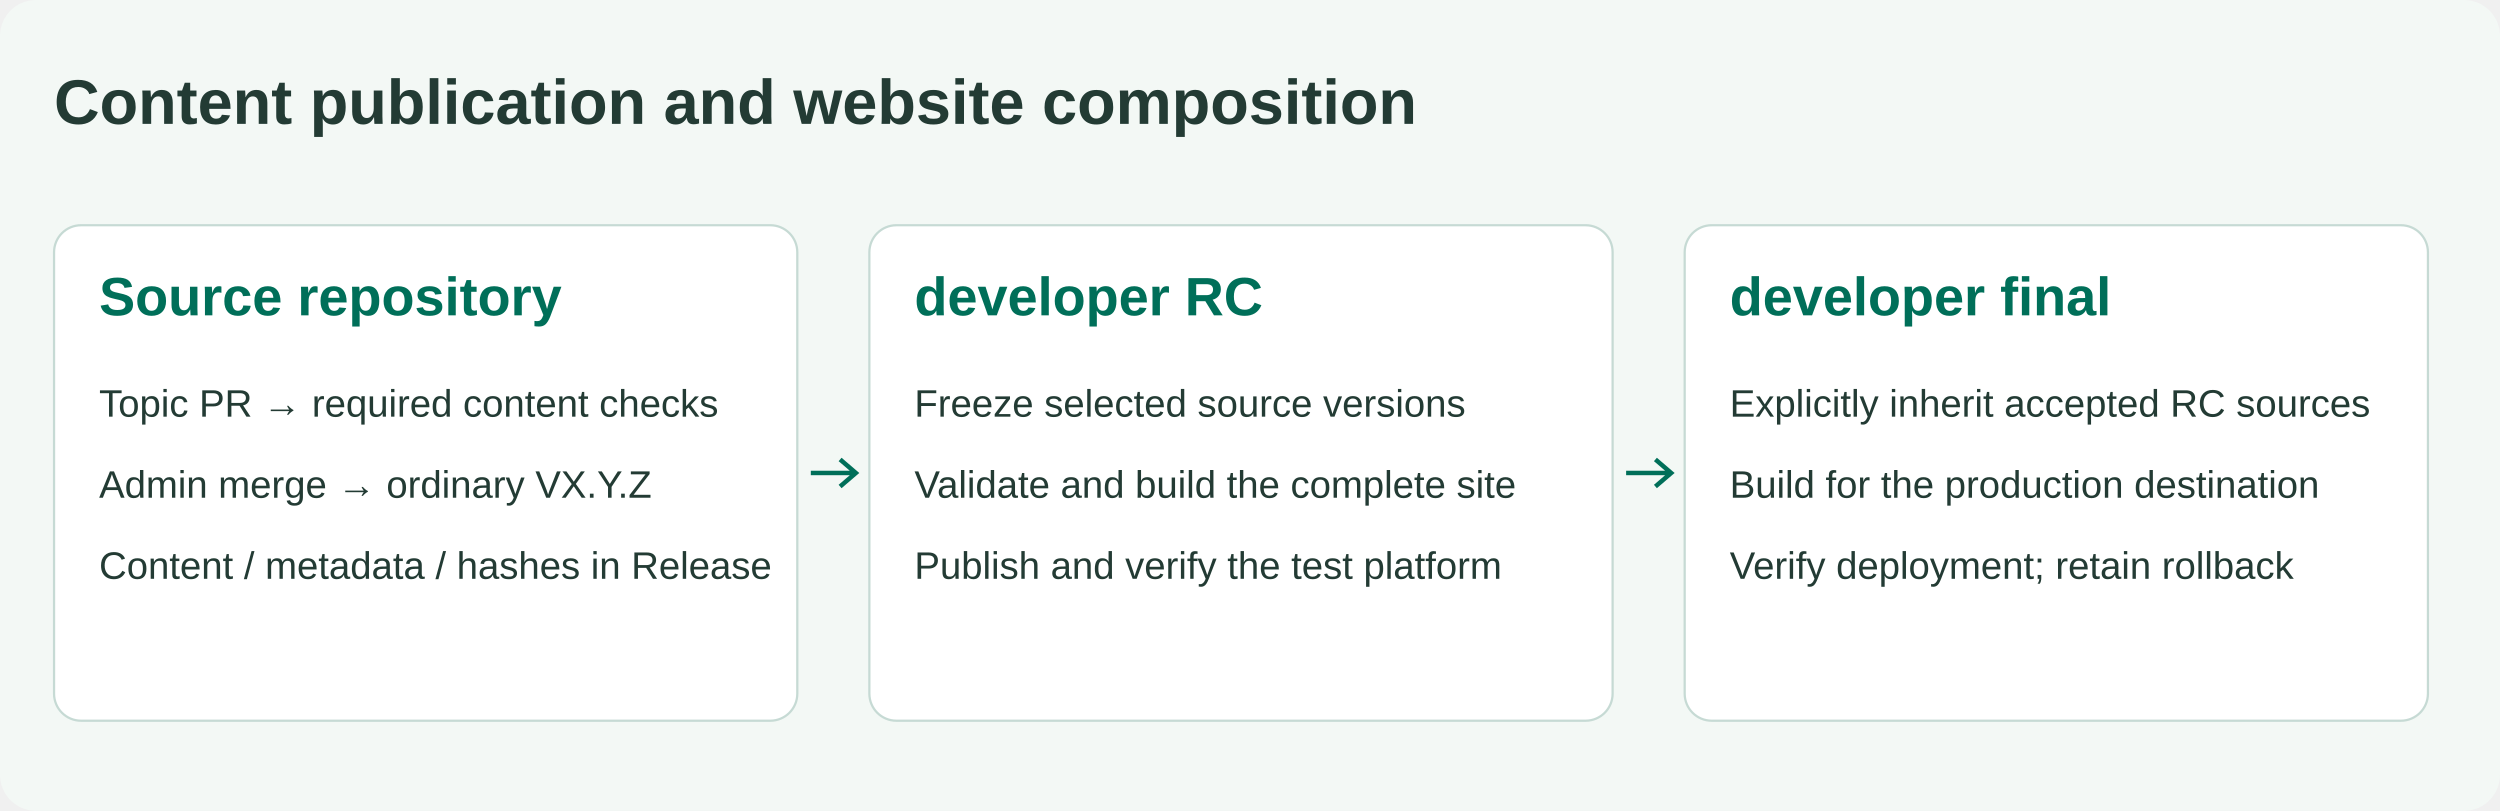
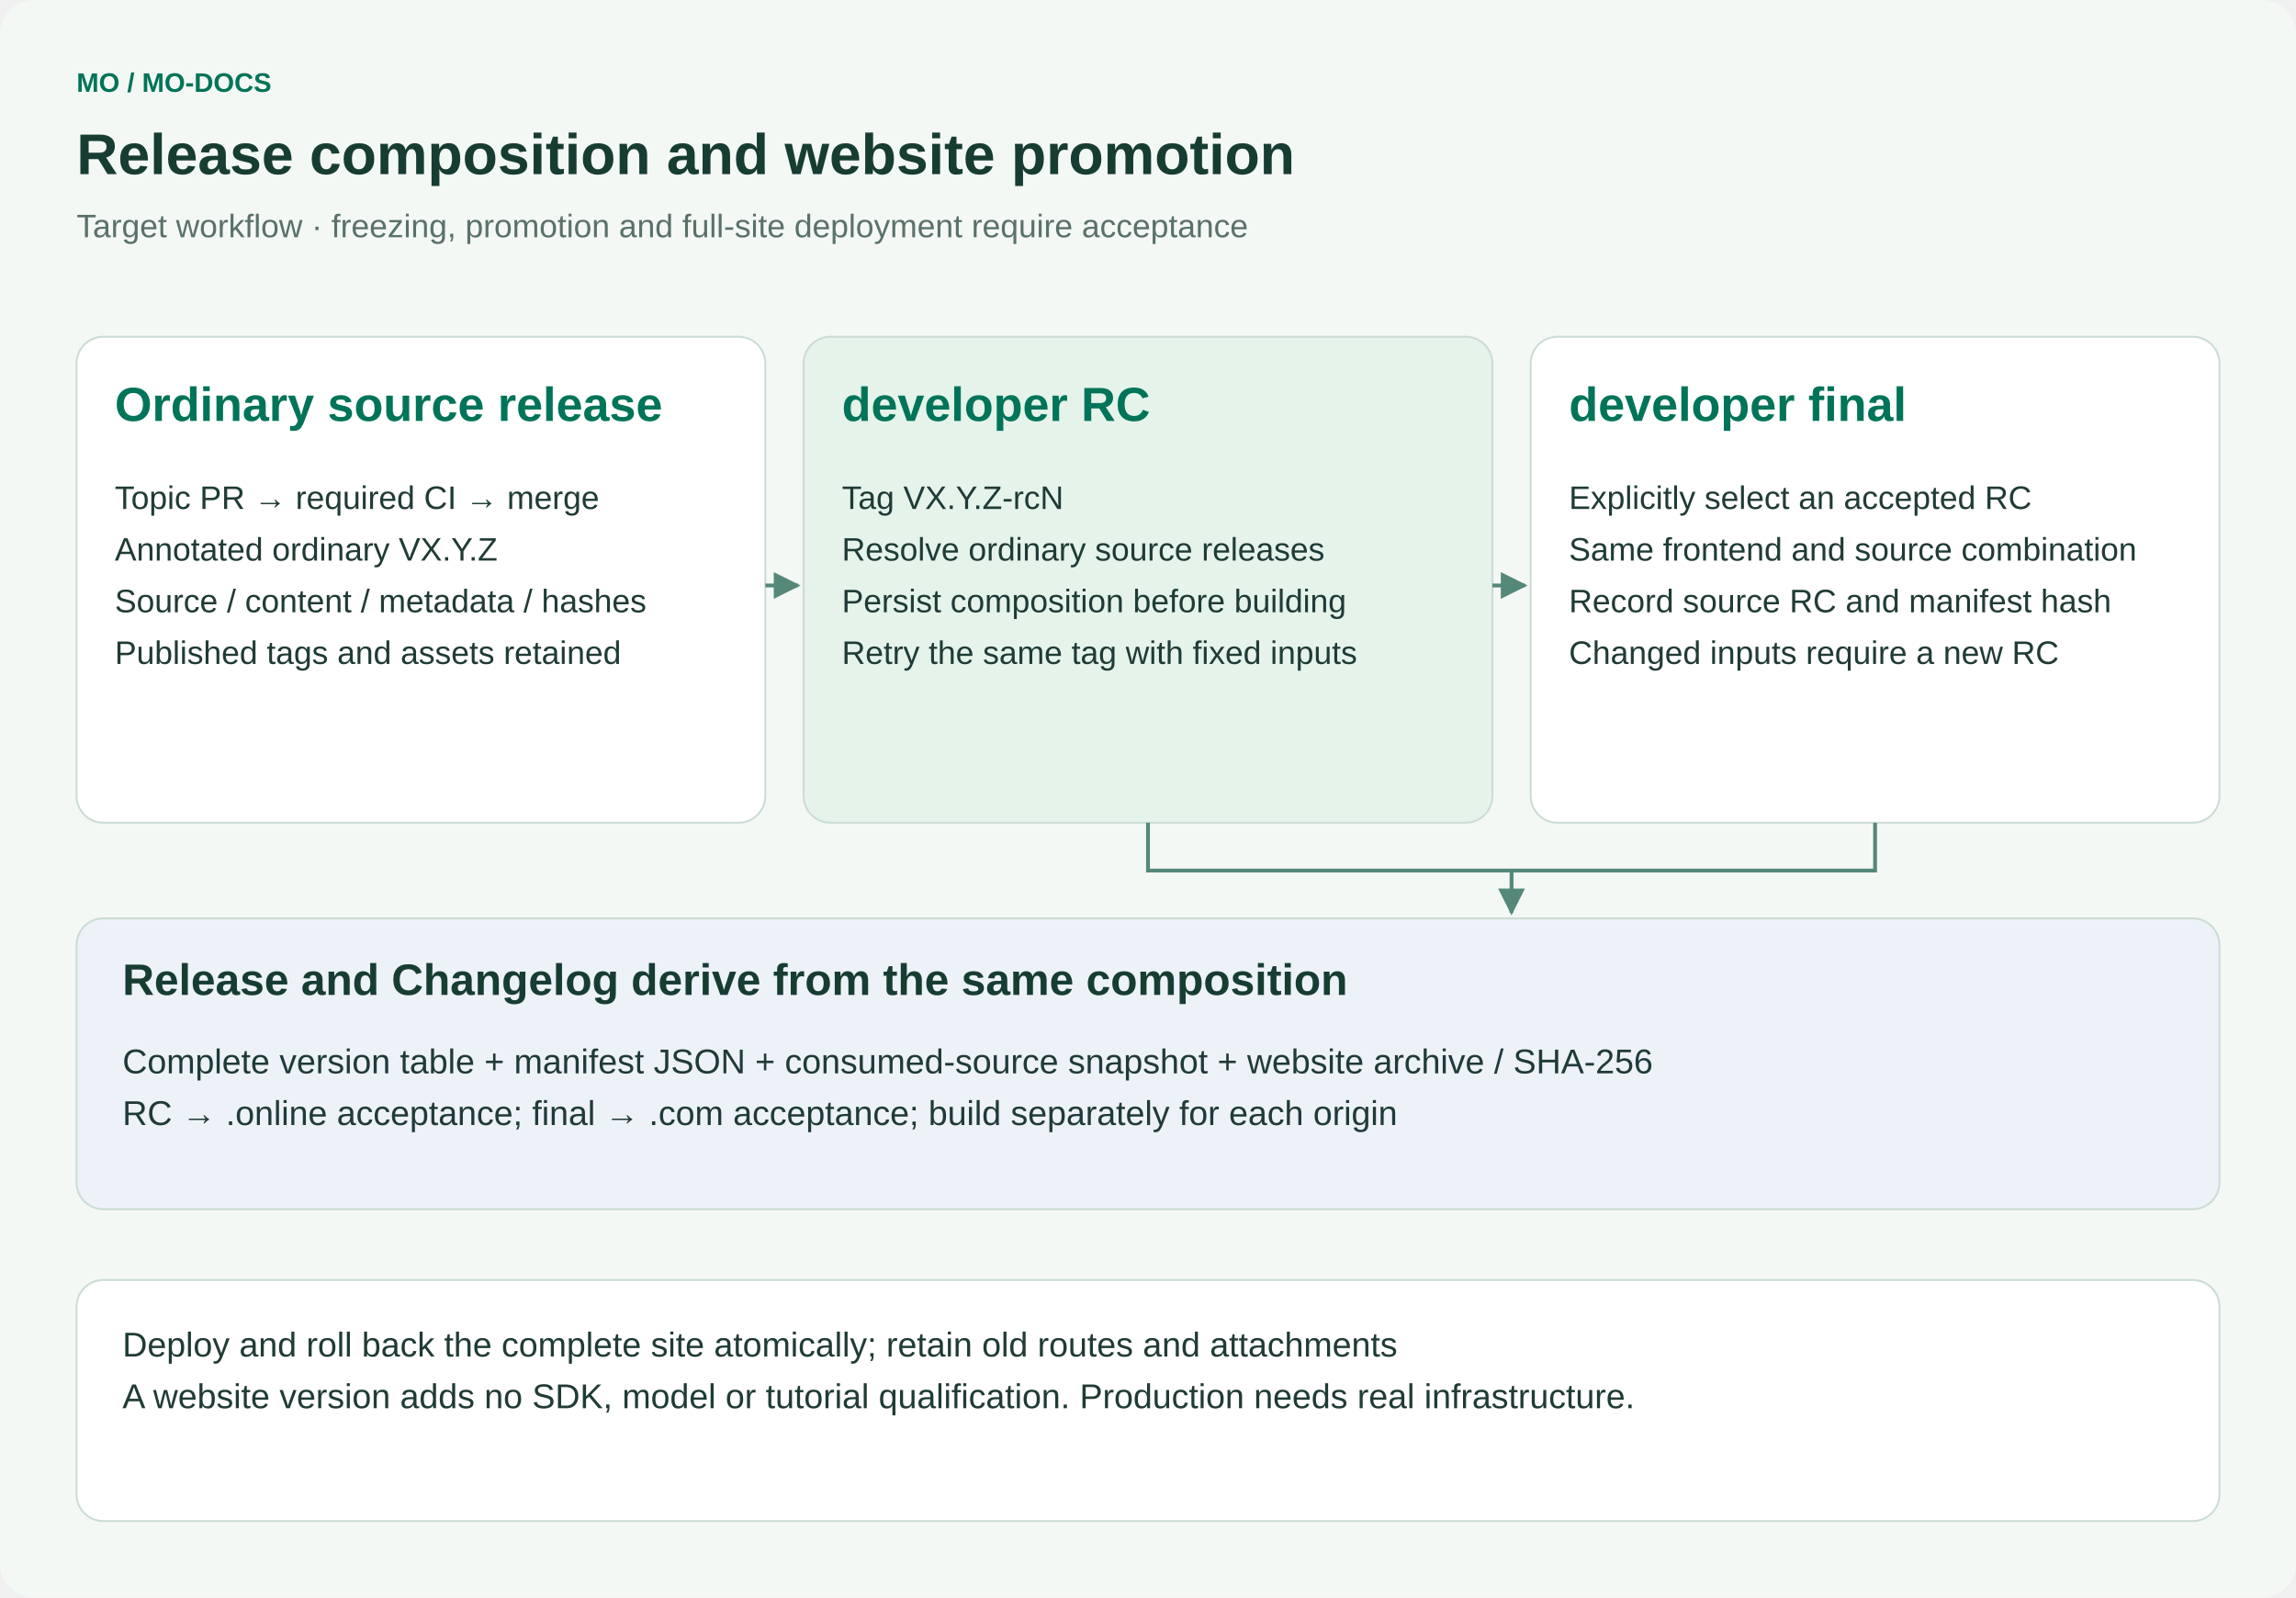
- <svg xmlns="http://www.w3.org/2000/svg" viewBox="0 0 1110 360" role="img" aria-labelledby="title">
-   <rect width="1110" height="360" rx="16" fill="#f3f8f5" />
-   <g font-family="Arial, Noto Sans CJK SC, Microsoft YaHei, sans-serif" fill="#233b34">
-     <text x="24" y="55" font-size="28" font-weight="700">Content publication and website composition</text>
-     <rect x="24" y="100" width="330" height="220" rx="12" fill="white" stroke="#c6dad4" />
-     <text x="44" y="140" fill="#006f59" font-size="24" font-weight="700">Source repository</text>
-     <text x="44" y="185" font-size="17">Topic PR → required content checks</text>
-     <text x="44" y="221" font-size="17">Admin merge → ordinary VX.Y.Z</text>
-     <text x="44" y="257" font-size="17">Content / metadata / hashes in Release</text>
-     <path d="M360 210h20m-7-6 7 6-7 6" fill="none" stroke="#006f59" stroke-width="2" />
-     <rect x="386" y="100" width="330" height="220" rx="12" fill="white" stroke="#c6dad4" />
-     <text x="406" y="140" fill="#006f59" font-size="24" font-weight="700">developer RC</text>
-     <text x="406" y="185" font-size="17">Freeze selected source versions</text>
-     <text x="406" y="221" font-size="17">Validate and build the complete site</text>
-     <text x="406" y="257" font-size="17">Publish and verify the test platform</text>
-     <path d="M722 210h20m-7-6 7 6-7 6" fill="none" stroke="#006f59" stroke-width="2" />
-     <rect x="748" y="100" width="330" height="220" rx="12" fill="white" stroke="#c6dad4" />
-     <text x="768" y="140" fill="#006f59" font-size="24" font-weight="700">developer final</text>
-     <text x="768" y="185" font-size="17">Explicitly inherit accepted RC sources</text>
-     <text x="768" y="221" font-size="17">Build for the production destination</text>
-     <text x="768" y="257" font-size="17">Verify deployment; retain rollback</text>
+ <svg xmlns="http://www.w3.org/2000/svg" viewBox="0 0 1200 835" role="img" aria-labelledby="title desc">
+   <defs>
+     <marker id="arrow" viewBox="0 0 10 10" refX="9" refY="5" markerWidth="7" markerHeight="7" orient="auto">
+       <path d="M0 0 10 5 0 10z" fill="#548879" />
+     </marker>
+   </defs>
+   <rect width="1200" height="835" rx="18" fill="#f4f8f5" />
+   <g font-family="Arial, Noto Sans CJK SC, Microsoft YaHei, sans-serif">
+     <text x="40" y="48" font-size="14" fill="#007458" font-weight="700">MO / MO-DOCS</text>
+     <text x="40" y="91" font-size="30" fill="#173d32" font-weight="700">Release composition and website promotion</text>
+     <text x="40" y="124" font-size="17" fill="#59716a" font-weight="400">Target workflow · freezing, promotion and full-site deployment require acceptance</text>
+     <rect x="40" y="176" width="360" height="254" rx="14" fill="#fff" stroke="#cbdcd5" />
+     <text x="60" y="220" font-size="25" fill="#007458" font-weight="700">Ordinary source release</text>
+     <text x="60" y="266" font-size="17" fill="#203b36" font-weight="400">Topic PR → required CI → merge</text>
+     <text x="60" y="293" font-size="17" fill="#203b36" font-weight="400">Annotated ordinary VX.Y.Z</text>
+     <text x="60" y="320" font-size="17" fill="#203b36" font-weight="400">Source / content / metadata / hashes</text>
+     <text x="60" y="347" font-size="17" fill="#203b36" font-weight="400">Published tags and assets retained</text>
+     <path d="M400 306h17" fill="none" stroke="#548879" stroke-width="2" marker-end="url(#arrow)" />
+     <rect x="420" y="176" width="360" height="254" rx="14" fill="#e5f3eb" stroke="#cbdcd5" />
+     <text x="440" y="220" font-size="25" fill="#007458" font-weight="700">developer RC</text>
+     <text x="440" y="266" font-size="17" fill="#203b36" font-weight="400">Tag VX.Y.Z-rcN</text>
+     <text x="440" y="293" font-size="17" fill="#203b36" font-weight="400">Resolve ordinary source releases</text>
+     <text x="440" y="320" font-size="17" fill="#203b36" font-weight="400">Persist composition before building</text>
+     <text x="440" y="347" font-size="17" fill="#203b36" font-weight="400">Retry the same tag with fixed inputs</text>
+     <path d="M780 306h17" fill="none" stroke="#548879" stroke-width="2" marker-end="url(#arrow)" />
+     <rect x="800" y="176" width="360" height="254" rx="14" fill="#fff" stroke="#cbdcd5" />
+     <text x="820" y="220" font-size="25" fill="#007458" font-weight="700">developer final</text>
+     <text x="820" y="266" font-size="17" fill="#203b36" font-weight="400">Explicitly select an accepted RC</text>
+     <text x="820" y="293" font-size="17" fill="#203b36" font-weight="400">Same frontend and source combination</text>
+     <text x="820" y="320" font-size="17" fill="#203b36" font-weight="400">Record source RC and manifest hash</text>
+     <text x="820" y="347" font-size="17" fill="#203b36" font-weight="400">Changed inputs require a new RC</text>
+     <path d="M600 430V455H980V430" fill="none" stroke="#548879" stroke-width="2" />
+     <path d="M790 455V477" fill="none" stroke="#548879" stroke-width="2" marker-end="url(#arrow)" />
+     <rect x="40" y="480" width="1120" height="152" rx="14" fill="#edf2f8" stroke="#cbdcd5" />
+     <text x="64" y="520" font-size="23" fill="#173d32" font-weight="700">Release and Changelog derive from the same composition</text>
+     <text x="64" y="561" font-size="18" fill="#203b36" font-weight="400">Complete version table + manifest JSON + consumed-source snapshot + website archive / SHA-256</text>
+     <text x="64" y="588" font-size="18" fill="#203b36" font-weight="400">RC → .online acceptance; final → .com acceptance; build separately for each origin</text>
+     <rect x="40" y="669" width="1120" height="126" rx="14" fill="#fff" stroke="#cbdcd5" />
+     <text x="64" y="709" font-size="18" fill="#203b36" font-weight="400">Deploy and roll back the complete site atomically; retain old routes and attachments</text>
+     <text x="64" y="736" font-size="18" fill="#203b36" font-weight="400">A website version adds no SDK, model or tutorial qualification. Production needs real infrastructure.</text>
  </g>
</svg>
